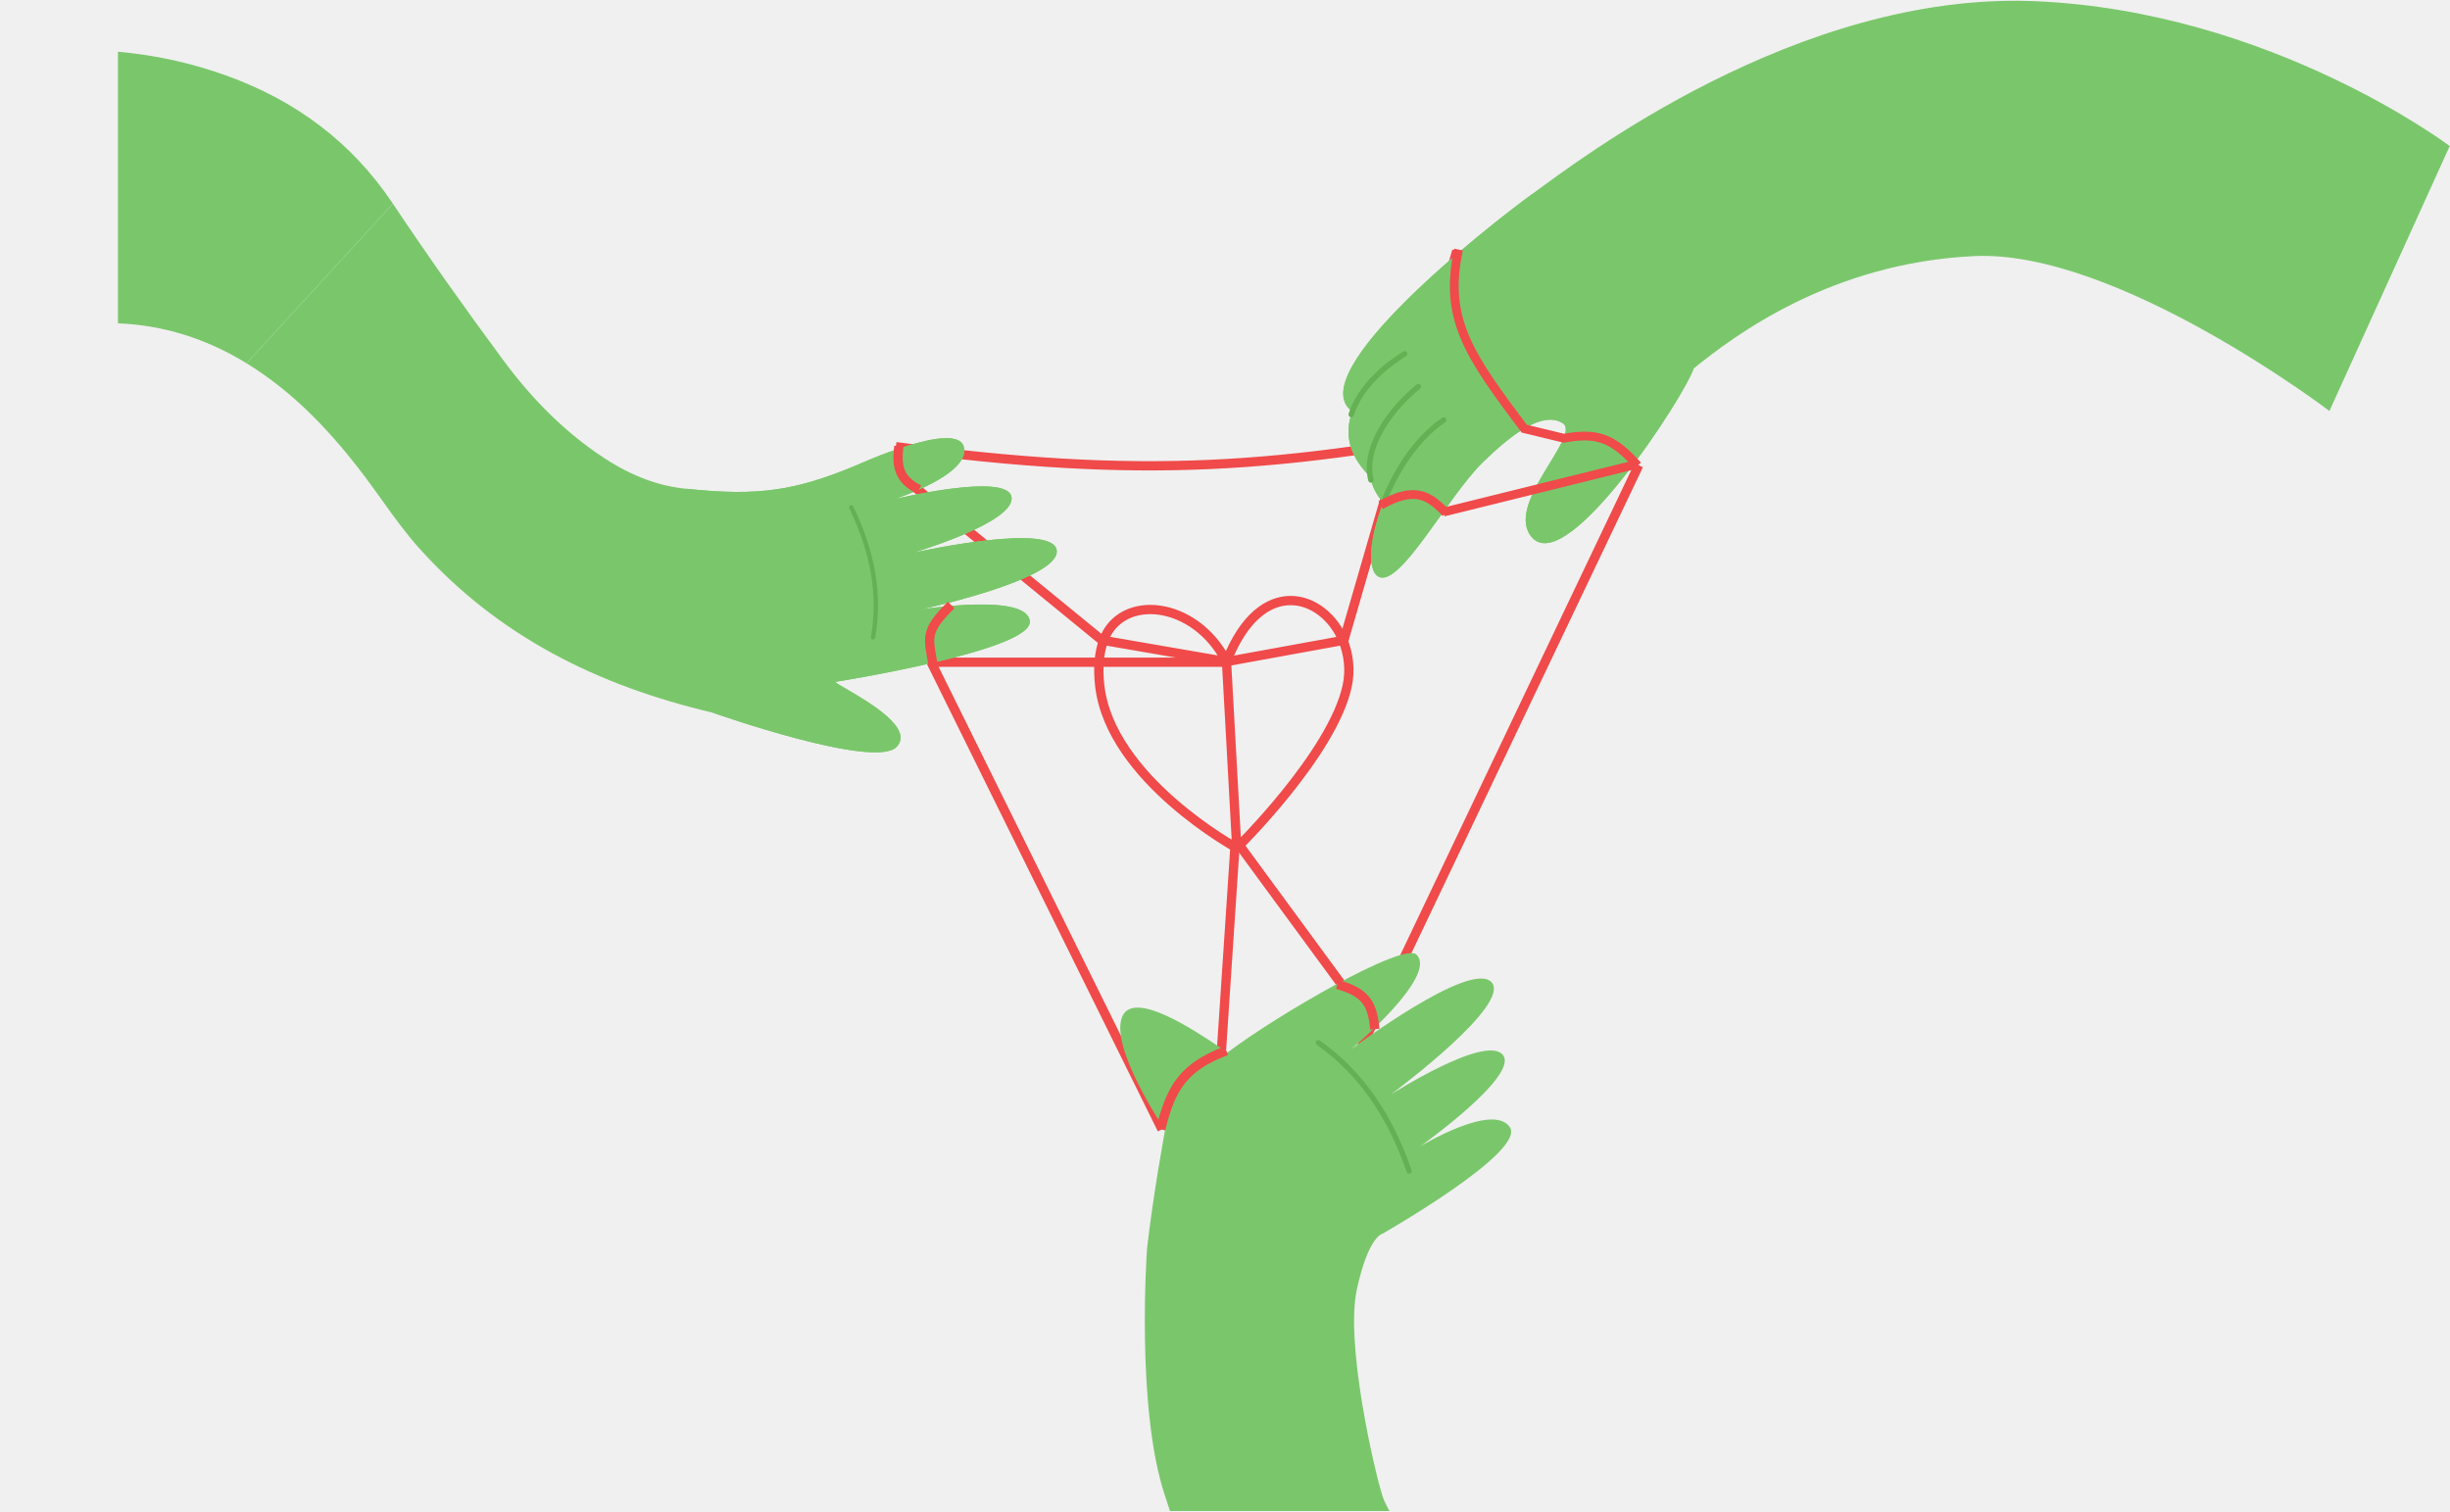
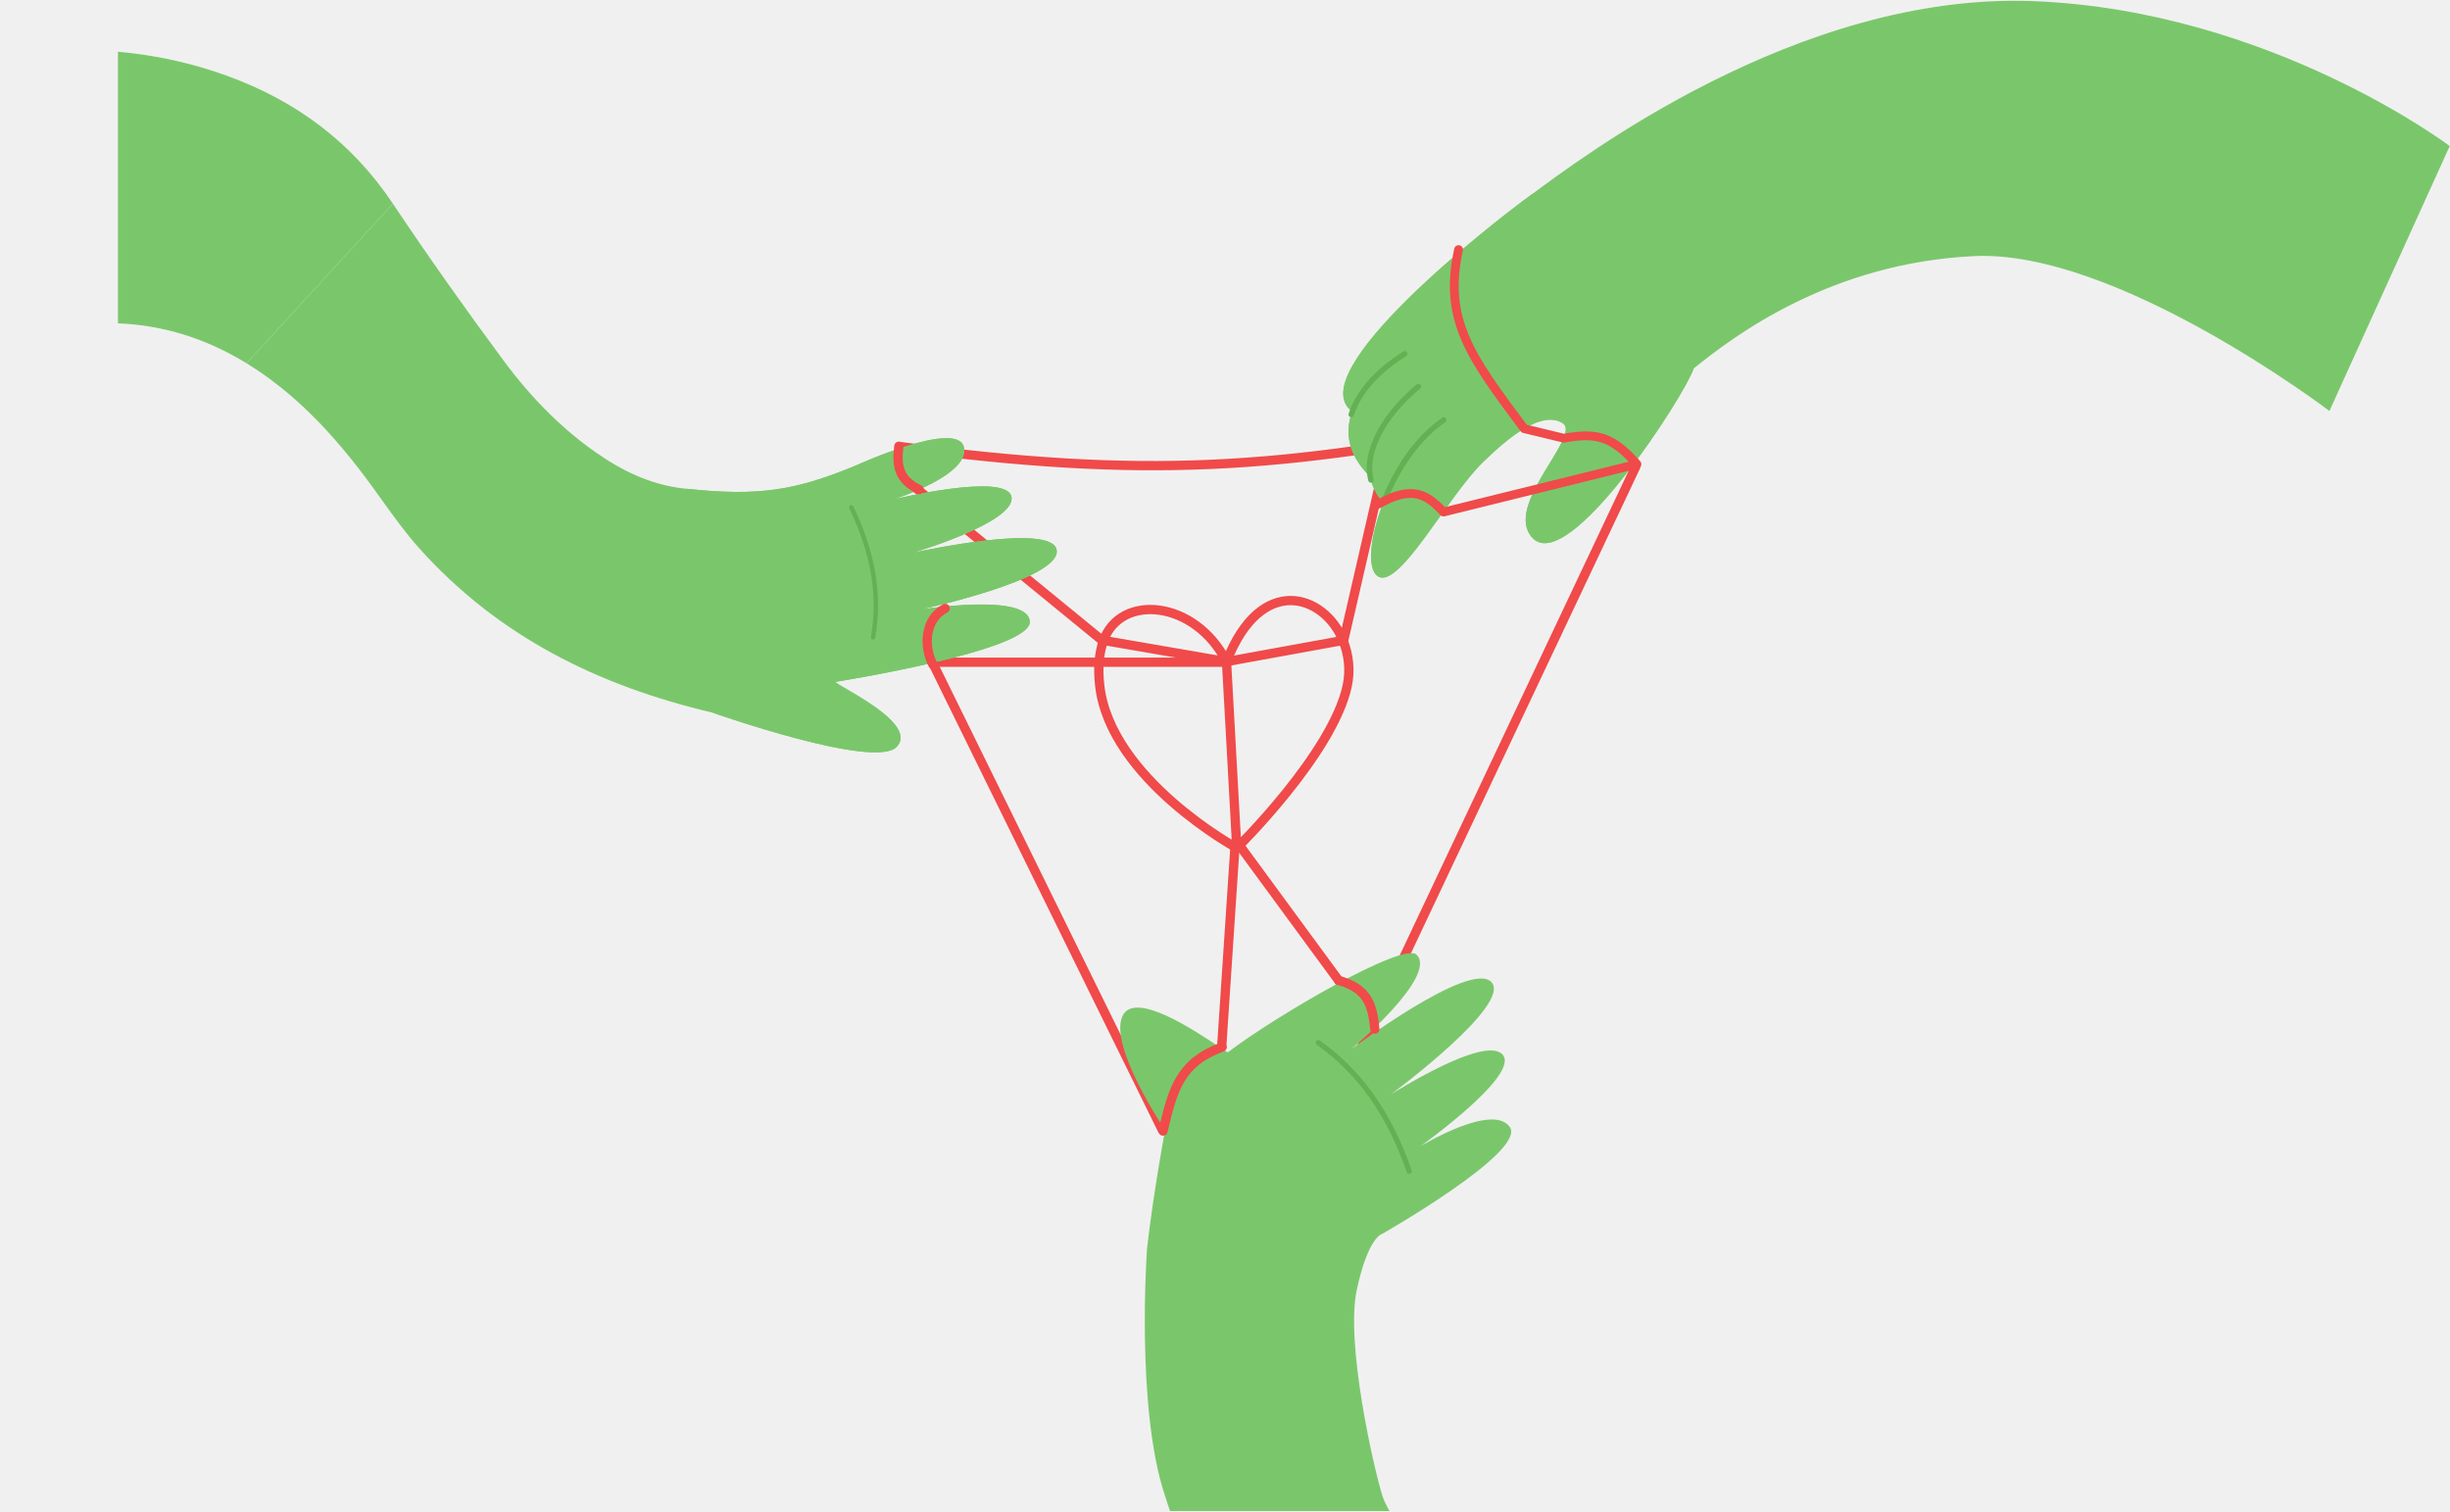
<svg xmlns="http://www.w3.org/2000/svg" width="1057" height="652" viewBox="0 0 1057 652" fill="none">
-   <path d="M528.5 285.729H401.5" stroke="#F04A4A" stroke-width="4" />
-   <path d="M476 276.729L393.5 209.229" stroke="#F04A4A" stroke-width="4" />
-   <path d="M707 200.729L586 454.729" stroke="#F04A4A" stroke-width="4" />
-   <path d="M579.5 277.229L628.5 108.229" stroke="#F04A4A" stroke-width="4" />
-   <path d="M533 362.368L579.5 425.729" stroke="#F04A4A" stroke-width="4" />
-   <path d="M533 362.368L527 452.729" stroke="#F04A4A" stroke-width="4" />
-   <path d="M386.5 192.729C492.023 206.622 551.273 202.98 657 181.729" stroke="#F04A4A" stroke-width="4" />
-   <path d="M401 284.229L501.318 487.262" stroke="#F04A4A" stroke-width="4" />
-   <g clip-path="url(#clip0_3007_113)">
-     <path d="M651.332 486.222C643.783 475.675 612.771 494.6 612.771 494.6C612.771 494.6 655.868 463.959 648.319 455.082C640.771 446.204 600.072 472.213 600.072 472.213C600.072 472.213 600.107 472.187 600.173 472.137C602.715 470.24 652.282 433.229 643.453 423.76C634.404 414.043 582.918 452.732 582.918 452.732C582.918 452.732 620.649 421.081 611.088 411.874C605.347 406.346 550.473 438.246 529.692 454.06C529.038 453.72 527.609 452.766 525.641 451.453C515.187 444.477 489.543 427.365 484.31 438.314C478.092 451.324 502.647 487.606 502.647 487.606C502.647 487.606 497.662 514.176 494.863 538.744C494.863 538.744 489.887 607.473 502.647 645.502C515.407 683.532 517.254 695.483 517.254 695.483L624.235 686.154C624.235 686.154 600.173 657.231 596.446 645.502C592.719 633.773 580.383 579.604 585.361 556.471C590.339 533.337 596.446 532.301 596.446 532.301C596.446 532.301 658.88 496.768 651.332 486.222Z" fill="#7AC76B" />
-     <path d="M607.948 506.462C608.073 506.462 608.198 506.439 608.323 506.405C608.914 506.201 609.232 505.554 609.028 504.963C600.422 480.022 587.462 461.711 569.421 448.962C568.909 448.598 568.205 448.723 567.841 449.234C567.477 449.745 567.602 450.46 568.114 450.812C585.746 463.277 598.433 481.237 606.879 505.701C607.038 506.167 607.482 506.462 607.959 506.462H607.948Z" fill="#64B154" />
+   <path d="M528.5 285.728H401.5" stroke="#F04A4A" stroke-width="4" />
+   <path d="M476 276.728L393.5 209.228" stroke="#F04A4A" stroke-width="4" />
+   <path d="M705.747 201.25L585.998 454.728" stroke="#F04A4A" stroke-width="4" stroke-linecap="round" />
+   <path d="M579.5 277.228L596.75 202.25" stroke="#F04A4A" stroke-width="4" stroke-linecap="round" />
+   <path d="M533 362.368L579.5 425.728" stroke="#F04A4A" stroke-width="4" />
+   <path d="M533 362.368L527 452.728" stroke="#F04A4A" stroke-width="4" />
+   <path d="M388 192.625C493.523 206.519 551.273 202.98 657 181.728" stroke="#F04A4A" stroke-width="4" stroke-linecap="round" />
+   <path d="M401.75 284.75L501.318 487.262" stroke="#F04A4A" stroke-width="4" stroke-linecap="round" />
+   <g clip-path="url(#clip0_3003_776)">
+     <path d="M651.332 486.221C643.783 475.675 612.771 494.599 612.771 494.599C612.771 494.599 655.868 463.959 648.319 455.081C640.771 446.204 600.072 472.212 600.072 472.212C600.072 472.212 600.107 472.186 600.173 472.136C602.715 470.239 652.282 433.229 643.453 423.76C634.404 414.042 582.918 452.731 582.918 452.731C582.918 452.731 620.649 421.081 611.088 411.874C605.347 406.345 550.473 438.246 529.692 454.059C529.038 453.72 527.609 452.766 525.641 451.452C515.187 444.477 489.543 427.365 484.31 438.314C478.092 451.324 502.647 487.606 502.647 487.606C502.647 487.606 497.662 514.176 494.863 538.744C494.863 538.744 489.887 607.473 502.647 645.502C515.407 683.531 517.254 695.483 517.254 695.483L624.235 686.153C624.235 686.153 600.173 657.231 596.446 645.502C592.719 633.773 580.383 579.604 585.361 556.47C590.339 533.337 596.446 532.301 596.446 532.301C596.446 532.301 658.88 496.767 651.332 486.221Z" fill="#7AC76B" />
+     <path d="M607.948 506.462C608.073 506.462 608.198 506.439 608.323 506.405C608.914 506.201 609.232 505.554 609.028 504.963C600.422 480.022 587.462 461.71 569.421 448.962C568.909 448.598 568.205 448.723 567.841 449.234C567.477 449.745 567.602 450.46 568.114 450.812C585.746 463.277 598.433 481.237 606.879 505.701C607.038 506.167 607.482 506.462 607.959 506.462H607.948Z" fill="#64B154" />
  </g>
-   <path d="M529.07 453.364C510.594 460.254 505.04 469.513 500.77 487.262" stroke="#F04A4A" stroke-width="4" />
-   <path d="M576.961 424.753C588.783 428.127 592.102 432.52 593.132 444.034" stroke="#F04A4A" stroke-width="4" />
-   <path d="M730.693 159.003C726.899 170.527 676.565 248.785 661.094 232.019C648.357 218.198 682.644 187.847 674.184 182.58C665.359 177.078 651.715 187.8 639.815 199.37C624.416 214.345 603.702 254.276 594.547 248.703C589.681 245.745 590.871 231.878 596.786 216.902C593.605 213.308 591.873 209.55 591.189 205.779C580.491 195.222 580.22 184.936 583.931 176.265L583.095 177.325C561.745 160.7 641.651 97.821 661.094 83.665" fill="#7AC76B" />
-   <path d="M730.693 159.003C726.899 170.527 676.565 248.785 661.094 232.019C648.357 218.198 682.644 187.847 674.184 182.58C665.359 177.078 651.715 187.8 639.815 199.37C624.416 214.345 603.702 254.276 594.547 248.703C589.681 245.745 590.871 231.878 596.786 216.902C593.605 213.308 591.873 209.55 591.189 205.779C580.491 195.222 580.22 184.936 583.931 176.265L583.095 177.325C561.745 160.7 641.651 97.821 661.094 83.665C680.537 69.51 775.54 -3.627 877.577 0.501C979.615 4.63 1056.88 63.022 1056.88 63.022L1004.98 177.325C1004.98 177.325 913.261 107.553 851.626 110.502C789.99 113.451 748.428 144.634 730.693 159.003Z" fill="#7AC76B" />
-   <path d="M597.07 217.35C596.929 217.35 596.776 217.326 596.634 217.268C596.033 217.02 595.739 216.337 595.986 215.736C600.428 204.743 608.582 189.661 622.202 180.212C622.732 179.835 623.475 179.976 623.84 180.506C624.205 181.037 624.075 181.779 623.545 182.144C610.408 191.264 602.49 205.933 598.166 216.62C597.977 217.079 597.541 217.35 597.07 217.35Z" fill="#64B154" />
+   <path d="M527.25 451.75C508.774 458.641 506.02 470.251 501.75 488" stroke="#F04A4A" stroke-width="4" stroke-linecap="round" />
+   <path d="M577.5 423C589.322 426.374 592.102 432.52 593.132 444.034" stroke="#F04A4A" stroke-width="4" stroke-linecap="round" />
+   <path d="M730.693 159.003C726.899 170.526 676.565 248.785 661.094 232.019C648.357 218.198 682.644 187.847 674.184 182.58C665.359 177.077 651.715 187.799 639.815 199.37C624.416 214.345 603.702 254.276 594.547 248.703C589.681 245.745 590.871 231.877 596.786 216.902C593.605 213.308 591.873 209.55 591.189 205.779C580.491 195.222 580.22 184.936 583.931 176.264L583.095 177.325C561.745 160.7 641.651 97.82 661.094 83.665" fill="#7AC76B" />
+   <path d="M730.693 159.003C726.899 170.526 676.565 248.785 661.094 232.019C648.357 218.198 682.644 187.847 674.184 182.58C665.359 177.077 651.715 187.799 639.815 199.37C624.416 214.345 603.702 254.276 594.547 248.703C589.681 245.745 590.871 231.877 596.786 216.902C593.605 213.308 591.873 209.55 591.189 205.779C580.491 195.222 580.22 184.936 583.931 176.264L583.095 177.325C561.745 160.7 641.651 97.82 661.094 83.665C680.537 69.509 775.54 -3.628 877.577 0.501C979.615 4.63 1056.88 63.021 1056.88 63.021L1004.98 177.325C1004.98 177.325 913.261 107.552 851.626 110.502C789.99 113.451 748.428 144.634 730.693 159.003Z" fill="#7AC76B" />
+   <path d="M597.07 217.35C596.929 217.35 596.776 217.326 596.634 217.267C596.033 217.02 595.739 216.336 595.986 215.735C600.428 204.742 608.582 189.661 622.202 180.211C622.732 179.834 623.475 179.976 623.84 180.506C624.205 181.036 624.075 181.779 623.545 182.144C610.408 191.263 602.49 205.932 598.166 216.619C597.977 217.079 597.541 217.35 597.07 217.35Z" fill="#64B154" />
  <path d="M591.459 208.265C590.929 208.265 590.446 207.912 590.316 207.37C589.267 203.14 589.479 198.557 590.929 193.75C593.792 184.229 600.979 174.332 611.171 165.861C611.678 165.448 612.42 165.519 612.832 166.014C613.245 166.509 613.174 167.251 612.679 167.675C602.841 175.84 595.924 185.349 593.191 194.421C591.86 198.828 591.671 202.987 592.614 206.804C592.767 207.441 592.39 208.077 591.753 208.23C591.659 208.254 591.565 208.265 591.471 208.265H591.459Z" fill="#64B154" />
-   <path d="M582.966 180.035C582.848 180.035 582.73 180.011 582.6 179.976C581.976 179.776 581.634 179.116 581.835 178.491C586.1 165.213 598.424 155.987 605.388 151.675C605.941 151.333 606.672 151.498 607.014 152.052C607.355 152.606 607.19 153.336 606.637 153.678C599.944 157.825 588.115 166.65 584.085 179.21C583.92 179.705 583.461 180.023 582.966 180.023V180.035Z" fill="#64B154" />
-   <path d="M623.812 221.374C616.325 213.28 609.833 209.928 595.648 217.983" stroke="#F04A4A" stroke-width="3.793" />
-   <path d="M706.236 200.288L622.777 220.932" stroke="#F04A4A" stroke-width="3.793" />
-   <path d="M629.264 107.687C622.61 137.898 634.329 153.894 657.575 184.953L674.68 189.081C688.833 186.494 695.868 188.847 706.53 200.878" stroke="#F04A4A" stroke-width="3.793" />
+   <path d="M582.966 180.035C582.848 180.035 582.73 180.011 582.6 179.976C581.976 179.776 581.634 179.116 581.835 178.491C586.1 165.213 598.424 155.987 605.388 151.675C605.941 151.333 606.672 151.498 607.014 152.052C607.355 152.605 607.19 153.336 606.637 153.678C599.944 157.825 588.115 166.65 584.085 179.21C583.92 179.705 583.461 180.023 582.966 180.023V180.035Z" fill="#64B154" />
+   <path d="M629.266 107.687C622.612 137.899 634.331 153.894 657.577 184.953L674.682 189.082C688.835 186.494 695.576 188.257 706.238 200.288L622.779 220.932M622.777 220.932C615.29 212.838 608.798 209.485 594.613 217.54" stroke="#F04A4A" stroke-width="3.793" stroke-linecap="round" stroke-linejoin="round" />
  <path d="M296.47 210.913C327.529 214.231 343.424 211.592 369.556 200.729C369.556 200.729 412.943 180.903 415.839 192.91C418.734 204.906 385.767 215.395 385.767 215.395C385.767 215.395 434.701 203.54 436.394 214.494C438.075 225.45 393.976 238.478 393.976 238.478C393.976 238.478 394.025 238.468 394.119 238.447C397.364 237.742 454.599 225.314 455.913 237.529C457.264 250.091 397.305 262.96 397.305 262.96C397.305 262.96 443.62 255.594 444.291 268.203C444.963 280.813 360.266 294.222 360.266 294.222C360.939 294.819 362.825 295.92 365.325 297.379C375.132 303.104 394.376 314.338 386.824 322.26C377.347 332.201 307.499 307.503 307.499 307.503" fill="#7AC76B" />
  <path fill-rule="evenodd" clip-rule="evenodd" d="M217.205 155.513C200.806 133.347 184.825 110.831 169.522 87.896L106.362 156.74C127.108 169.469 143.345 186.91 157.805 206.184C160.161 209.325 162.455 212.522 164.748 215.72L164.749 215.721L164.75 215.722C169.887 222.885 175.026 230.049 180.878 236.573C214.945 274.546 257.986 295.886 307.499 307.503C307.499 307.503 377.347 332.201 386.824 322.26C394.376 314.338 375.132 303.104 365.325 297.379C362.825 295.92 360.939 294.819 360.266 294.222C360.266 294.222 444.963 280.813 444.291 268.203C443.62 255.594 397.305 262.96 397.305 262.96C397.305 262.96 457.264 250.091 455.913 237.529C454.599 225.314 397.364 237.742 394.119 238.447C394.025 238.468 393.976 238.478 393.976 238.478C393.976 238.478 438.075 225.45 436.394 214.494C434.701 203.54 385.767 215.395 385.767 215.395C385.767 215.395 418.734 204.906 415.839 192.91C412.943 180.903 369.556 200.729 369.556 200.729C343.424 211.592 327.529 214.231 296.47 210.913C284.471 209.863 272.678 205.426 261.115 197.924C243.723 186.645 229.403 171.997 217.205 155.513Z" fill="#7AC76B" />
  <path fill-rule="evenodd" clip-rule="evenodd" d="M50.889 22.323L50.889 139.51C70.312 140.277 88.838 145.982 106.362 156.74L169.522 87.896C151.833 61.384 127.69 43.526 98.173 32.791C82.642 27.144 66.871 23.727 50.889 22.323Z" fill="#7AC76B" />
  <path d="M366.315 218.903C366.317 218.551 366.518 218.209 366.852 218.049C367.329 217.823 367.889 218.016 368.124 218.493C377.71 238.403 380.807 256.932 377.599 275.135C377.511 275.648 377.015 275.997 376.502 275.909C375.988 275.821 375.639 275.335 375.727 274.812C378.866 257.008 375.815 238.869 366.408 219.331C366.342 219.197 366.314 219.055 366.315 218.912L366.315 218.903Z" fill="#64B154" />
-   <path d="M387.784 192.55C386.622 201.636 388.15 207.046 396.5 211.228" stroke="#F04A4A" stroke-width="4" />
-   <path d="M402.503 286.734C400.608 275.2 398.676 272.508 410.338 261.036" stroke="#F04A4A" stroke-width="4" />
+   <path d="M387.784 192.55C386.622 201.636 388.15 207.047 396.5 211.228" stroke="#F04A4A" stroke-width="4" stroke-linecap="round" />
+   <path d="M402.505 286.734C398.5 279.25 398.751 267.25 407.75 262.5" stroke="#F04A4A" stroke-width="4" stroke-linecap="round" />
  <path d="M529.152 285.474L533.588 365.885M529.152 285.474C544.059 247.14 571.424 256.569 579.428 276.322M529.152 285.474C515.642 258.953 483.602 255.88 476.109 276.322M529.152 285.474L476.109 276.322M529.152 285.474L554.29 280.898L579.428 276.322M533.588 365.885C533.588 365.885 574.833 325.401 581.213 296.01C582.693 289.193 581.845 282.287 579.428 276.322M533.588 365.885C533.588 365.885 479.185 336.215 474.473 296.01C473.533 287.983 474.24 281.421 476.109 276.322" stroke="#F04A4A" stroke-width="4" />
  <defs>
-     <clipPath id="clip0_3007_113">
+     <clipPath id="clip0_3003_776">
      <rect width="168.67" height="240.706" fill="white" transform="matrix(-1 0 0 1 651.969 411.238)" />
    </clipPath>
  </defs>
</svg>
